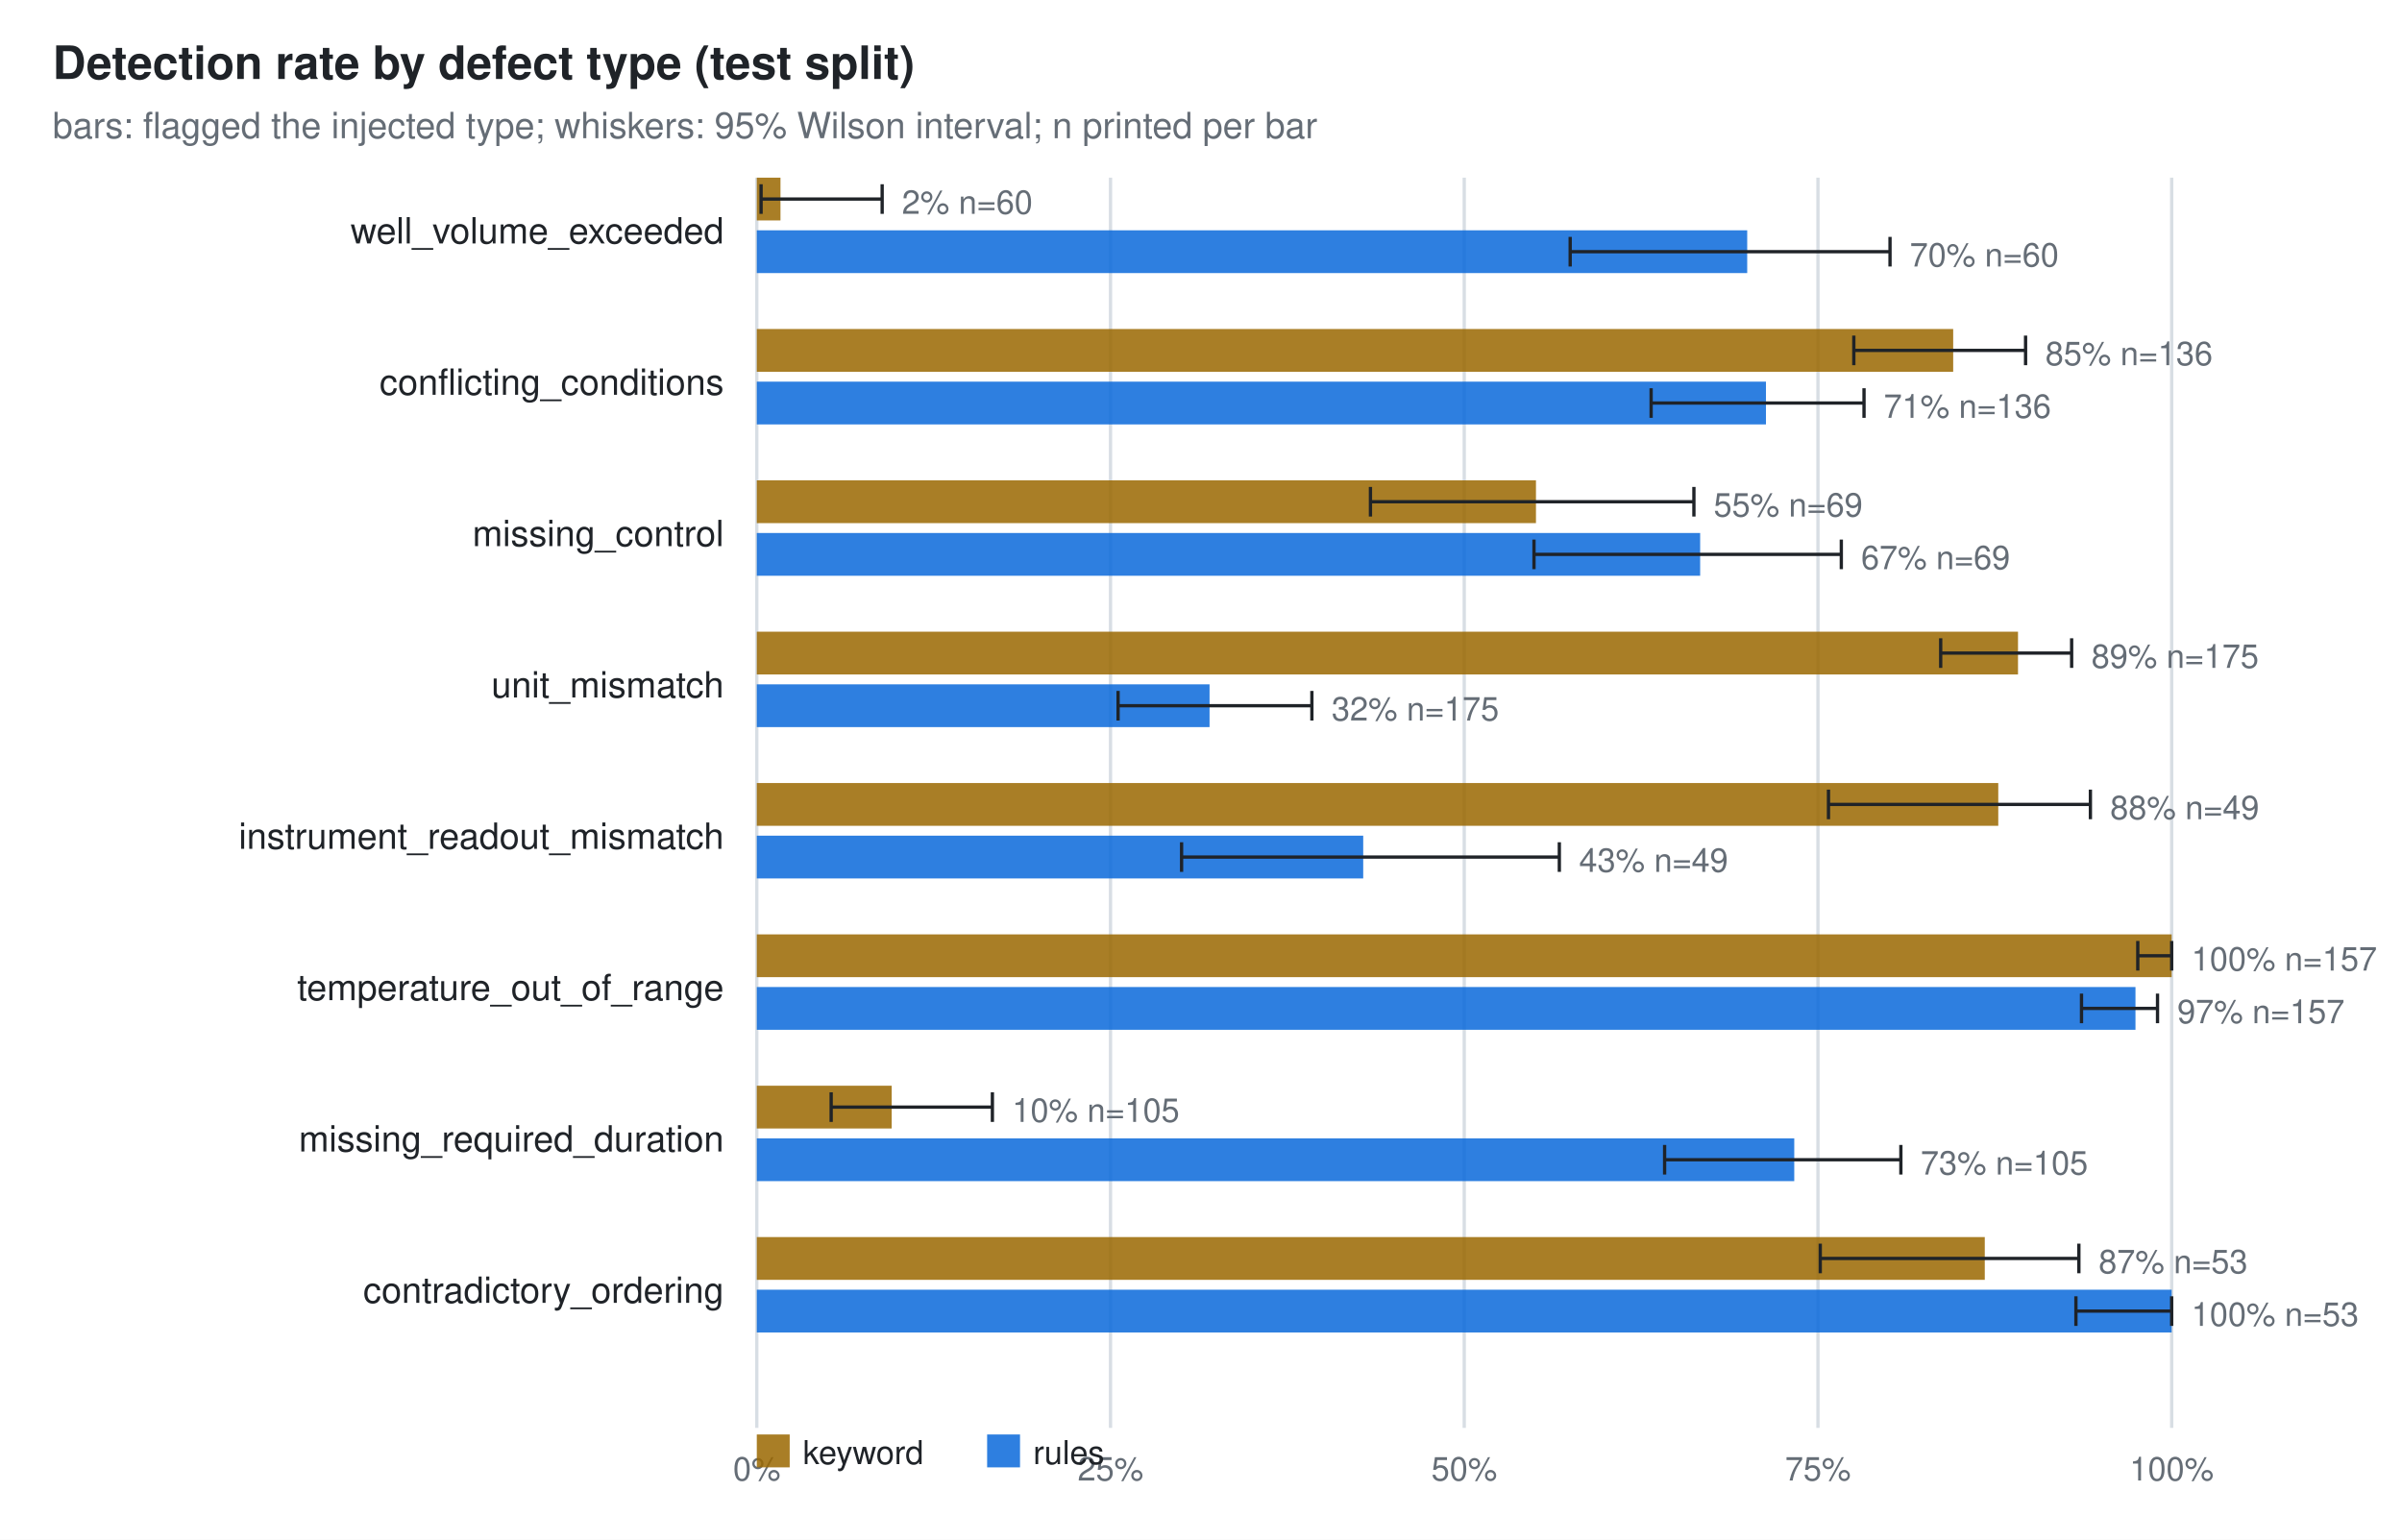
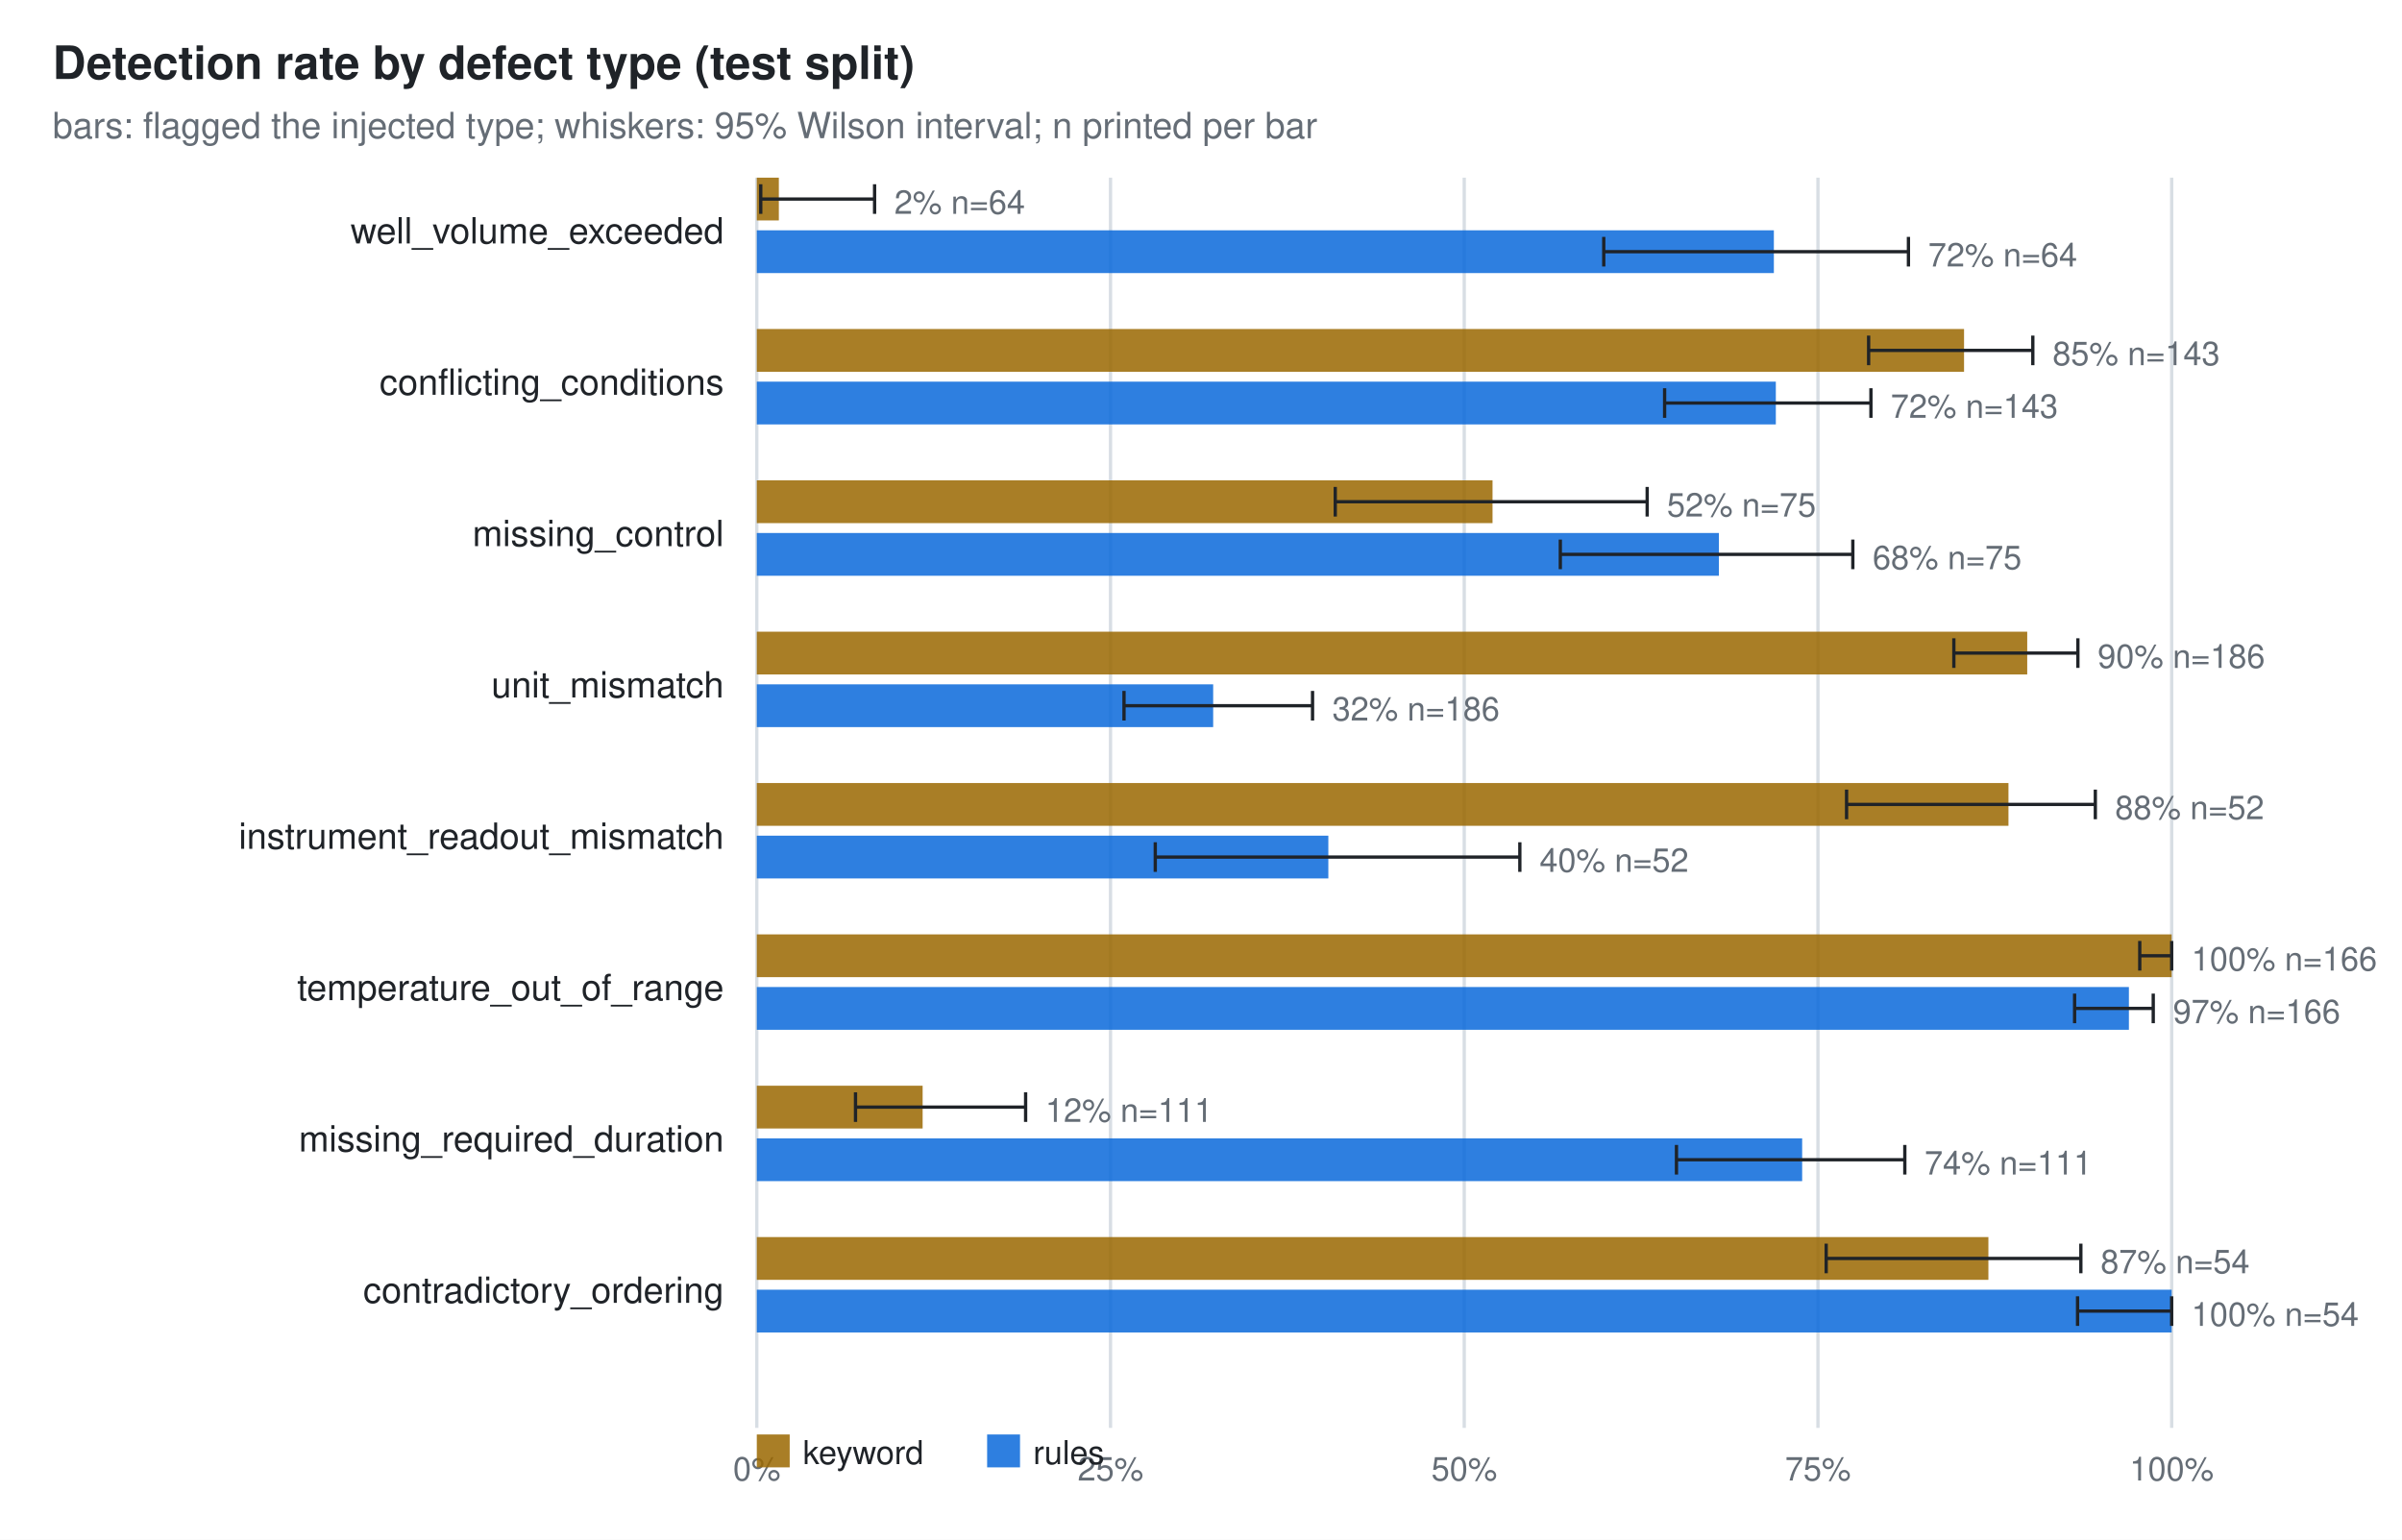
<svg xmlns="http://www.w3.org/2000/svg" width="730" height="468" viewBox="0 0 730 468" font-family="-apple-system,Segoe UI,Helvetica,Arial,sans-serif">
  <rect width="730" height="468" fill="#ffffff" />
  <text x="16" y="24" font-size="14" font-weight="600" fill="#1f2328">Detection rate by defect type (test split)</text>
  <text x="16" y="42" font-size="11" fill="#656d76">bars: flagged the injected type; whiskers: 95% Wilson interval; n printed per bar</text>
  <line x1="230.0" y1="54" x2="230.0" y2="434" stroke="#d8dee4" stroke-width="1" />
  <text x="230.0" y="450" font-size="10" fill="#656d76" text-anchor="middle">0%</text>
  <line x1="337.5" y1="54" x2="337.5" y2="434" stroke="#d8dee4" stroke-width="1" />
  <text x="337.5" y="450" font-size="10" fill="#656d76" text-anchor="middle">25%</text>
  <line x1="445.0" y1="54" x2="445.0" y2="434" stroke="#d8dee4" stroke-width="1" />
  <text x="445.0" y="450" font-size="10" fill="#656d76" text-anchor="middle">50%</text>
  <line x1="552.5" y1="54" x2="552.5" y2="434" stroke="#d8dee4" stroke-width="1" />
  <text x="552.5" y="450" font-size="10" fill="#656d76" text-anchor="middle">75%</text>
  <line x1="660.0" y1="54" x2="660.0" y2="434" stroke="#d8dee4" stroke-width="1" />
  <text x="660.0" y="450" font-size="10" fill="#656d76" text-anchor="middle">100%</text>
  <text x="220" y="74" font-size="11" fill="#1f2328" text-anchor="end">well_volume_exceeded</text>
-   <rect x="230" y="54" width="7.2" height="13" fill="#9a6700" opacity="0.85" />
-   <line x1="231.3" y1="60.5" x2="268.1" y2="60.5" stroke="#1f2328" stroke-width="1" />
-   <line x1="231.3" y1="56" x2="231.3" y2="65" stroke="#1f2328" stroke-width="1" />
-   <line x1="268.1" y1="56" x2="268.1" y2="65" stroke="#1f2328" stroke-width="1" />
-   <text x="274.1" y="65" font-size="10" fill="#656d76">2% n=60</text>
-   <rect x="230" y="70" width="301.0" height="13" fill="#0969da" opacity="0.85" />
-   <line x1="477.2" y1="76.5" x2="574.4" y2="76.5" stroke="#1f2328" stroke-width="1" />
-   <line x1="477.2" y1="72" x2="477.2" y2="81" stroke="#1f2328" stroke-width="1" />
-   <line x1="574.4" y1="72" x2="574.4" y2="81" stroke="#1f2328" stroke-width="1" />
-   <text x="580.4" y="81" font-size="10" fill="#656d76">70% n=60</text>
+   <rect x="230" y="54" width="6.7" height="13" fill="#9a6700" opacity="0.85" />
+   <line x1="231.2" y1="60.5" x2="265.8" y2="60.5" stroke="#1f2328" stroke-width="1" />
+   <line x1="231.2" y1="56" x2="231.2" y2="65" stroke="#1f2328" stroke-width="1" />
+   <line x1="265.8" y1="56" x2="265.8" y2="65" stroke="#1f2328" stroke-width="1" />
+   <text x="271.8" y="65" font-size="10" fill="#656d76">2% n=64</text>
+   <rect x="230" y="70" width="309.1" height="13" fill="#0969da" opacity="0.85" />
+   <line x1="487.4" y1="76.5" x2="580.0" y2="76.5" stroke="#1f2328" stroke-width="1" />
+   <line x1="487.4" y1="72" x2="487.4" y2="81" stroke="#1f2328" stroke-width="1" />
+   <line x1="580.0" y1="72" x2="580.0" y2="81" stroke="#1f2328" stroke-width="1" />
+   <text x="586.0" y="81" font-size="10" fill="#656d76">72% n=64</text>
  <text x="220" y="120" font-size="11" fill="#1f2328" text-anchor="end">conflicting_conditions</text>
-   <rect x="230" y="100" width="363.6" height="13" fill="#9a6700" opacity="0.85" />
-   <line x1="563.4" y1="106.5" x2="615.6" y2="106.5" stroke="#1f2328" stroke-width="1" />
-   <line x1="563.4" y1="102" x2="563.4" y2="111" stroke="#1f2328" stroke-width="1" />
-   <line x1="615.6" y1="102" x2="615.6" y2="111" stroke="#1f2328" stroke-width="1" />
-   <text x="621.6" y="111" font-size="10" fill="#656d76">85% n=136</text>
-   <rect x="230" y="116" width="306.7" height="13" fill="#0969da" opacity="0.85" />
-   <line x1="501.8" y1="122.5" x2="566.5" y2="122.5" stroke="#1f2328" stroke-width="1" />
-   <line x1="501.8" y1="118" x2="501.8" y2="127" stroke="#1f2328" stroke-width="1" />
-   <line x1="566.5" y1="118" x2="566.5" y2="127" stroke="#1f2328" stroke-width="1" />
-   <text x="572.5" y="127" font-size="10" fill="#656d76">71% n=136</text>
+   <rect x="230" y="100" width="366.9" height="13" fill="#9a6700" opacity="0.85" />
+   <line x1="567.9" y1="106.5" x2="617.8" y2="106.5" stroke="#1f2328" stroke-width="1" />
+   <line x1="567.9" y1="102" x2="567.9" y2="111" stroke="#1f2328" stroke-width="1" />
+   <line x1="617.8" y1="102" x2="617.8" y2="111" stroke="#1f2328" stroke-width="1" />
+   <text x="623.8" y="111" font-size="10" fill="#656d76">85% n=143</text>
+   <rect x="230" y="116" width="309.7" height="13" fill="#0969da" opacity="0.85" />
+   <line x1="505.9" y1="122.5" x2="568.6" y2="122.5" stroke="#1f2328" stroke-width="1" />
+   <line x1="505.9" y1="118" x2="505.9" y2="127" stroke="#1f2328" stroke-width="1" />
+   <line x1="568.6" y1="118" x2="568.6" y2="127" stroke="#1f2328" stroke-width="1" />
+   <text x="574.6" y="127" font-size="10" fill="#656d76">72% n=143</text>
  <text x="220" y="166" font-size="11" fill="#1f2328" text-anchor="end">missing_control</text>
-   <rect x="230" y="146" width="236.8" height="13" fill="#9a6700" opacity="0.85" />
-   <line x1="416.5" y1="152.5" x2="514.8" y2="152.5" stroke="#1f2328" stroke-width="1" />
-   <line x1="416.5" y1="148" x2="416.5" y2="157" stroke="#1f2328" stroke-width="1" />
-   <line x1="514.8" y1="148" x2="514.8" y2="157" stroke="#1f2328" stroke-width="1" />
-   <text x="520.8" y="157" font-size="10" fill="#656d76">55% n=69</text>
-   <rect x="230" y="162" width="286.7" height="13" fill="#0969da" opacity="0.85" />
-   <line x1="466.2" y1="168.5" x2="559.6" y2="168.5" stroke="#1f2328" stroke-width="1" />
-   <line x1="466.2" y1="164" x2="466.2" y2="173" stroke="#1f2328" stroke-width="1" />
-   <line x1="559.6" y1="164" x2="559.6" y2="173" stroke="#1f2328" stroke-width="1" />
-   <text x="565.6" y="173" font-size="10" fill="#656d76">67% n=69</text>
+   <rect x="230" y="146" width="223.6" height="13" fill="#9a6700" opacity="0.85" />
+   <line x1="405.8" y1="152.5" x2="500.6" y2="152.5" stroke="#1f2328" stroke-width="1" />
+   <line x1="405.8" y1="148" x2="405.8" y2="157" stroke="#1f2328" stroke-width="1" />
+   <line x1="500.6" y1="148" x2="500.6" y2="157" stroke="#1f2328" stroke-width="1" />
+   <text x="506.6" y="157" font-size="10" fill="#656d76">52% n=75</text>
+   <rect x="230" y="162" width="292.4" height="13" fill="#0969da" opacity="0.85" />
+   <line x1="474.2" y1="168.5" x2="563.1" y2="168.5" stroke="#1f2328" stroke-width="1" />
+   <line x1="474.2" y1="164" x2="474.2" y2="173" stroke="#1f2328" stroke-width="1" />
+   <line x1="563.1" y1="164" x2="563.1" y2="173" stroke="#1f2328" stroke-width="1" />
+   <text x="569.1" y="173" font-size="10" fill="#656d76">68% n=75</text>
  <text x="220" y="212" font-size="11" fill="#1f2328" text-anchor="end">unit_mismatch</text>
-   <rect x="230" y="192" width="383.3" height="13" fill="#9a6700" opacity="0.85" />
-   <line x1="589.8" y1="198.5" x2="629.6" y2="198.5" stroke="#1f2328" stroke-width="1" />
-   <line x1="589.8" y1="194" x2="589.8" y2="203" stroke="#1f2328" stroke-width="1" />
-   <line x1="629.6" y1="194" x2="629.6" y2="203" stroke="#1f2328" stroke-width="1" />
-   <text x="635.6" y="203" font-size="10" fill="#656d76">89% n=175</text>
-   <rect x="230" y="208" width="137.6" height="13" fill="#0969da" opacity="0.85" />
-   <line x1="339.8" y1="214.5" x2="398.7" y2="214.5" stroke="#1f2328" stroke-width="1" />
-   <line x1="339.8" y1="210" x2="339.8" y2="219" stroke="#1f2328" stroke-width="1" />
-   <line x1="398.7" y1="210" x2="398.7" y2="219" stroke="#1f2328" stroke-width="1" />
-   <text x="404.7" y="219" font-size="10" fill="#656d76">32% n=175</text>
+   <rect x="230" y="192" width="386.1" height="13" fill="#9a6700" opacity="0.85" />
+   <line x1="593.8" y1="198.5" x2="631.5" y2="198.5" stroke="#1f2328" stroke-width="1" />
+   <line x1="593.8" y1="194" x2="593.8" y2="203" stroke="#1f2328" stroke-width="1" />
+   <line x1="631.5" y1="194" x2="631.5" y2="203" stroke="#1f2328" stroke-width="1" />
+   <text x="637.5" y="203" font-size="10" fill="#656d76">90% n=186</text>
+   <rect x="230" y="208" width="138.7" height="13" fill="#0969da" opacity="0.85" />
+   <line x1="341.6" y1="214.5" x2="398.9" y2="214.5" stroke="#1f2328" stroke-width="1" />
+   <line x1="341.6" y1="210" x2="341.6" y2="219" stroke="#1f2328" stroke-width="1" />
+   <line x1="398.9" y1="210" x2="398.9" y2="219" stroke="#1f2328" stroke-width="1" />
+   <text x="404.9" y="219" font-size="10" fill="#656d76">32% n=186</text>
  <text x="220" y="258" font-size="11" fill="#1f2328" text-anchor="end">instrument_readout_mismatch</text>
-   <rect x="230" y="238" width="377.3" height="13" fill="#9a6700" opacity="0.85" />
-   <line x1="555.7" y1="244.5" x2="635.3" y2="244.5" stroke="#1f2328" stroke-width="1" />
-   <line x1="555.7" y1="240" x2="555.7" y2="249" stroke="#1f2328" stroke-width="1" />
-   <line x1="635.3" y1="240" x2="635.3" y2="249" stroke="#1f2328" stroke-width="1" />
-   <text x="641.3" y="249" font-size="10" fill="#656d76">88% n=49</text>
-   <rect x="230" y="254" width="184.3" height="13" fill="#0969da" opacity="0.85" />
-   <line x1="359.1" y1="260.5" x2="473.9" y2="260.5" stroke="#1f2328" stroke-width="1" />
-   <line x1="359.1" y1="256" x2="359.1" y2="265" stroke="#1f2328" stroke-width="1" />
-   <line x1="473.9" y1="256" x2="473.9" y2="265" stroke="#1f2328" stroke-width="1" />
-   <text x="479.9" y="265" font-size="10" fill="#656d76">43% n=49</text>
+   <rect x="230" y="238" width="380.4" height="13" fill="#9a6700" opacity="0.85" />
+   <line x1="561.2" y1="244.5" x2="636.8" y2="244.5" stroke="#1f2328" stroke-width="1" />
+   <line x1="561.2" y1="240" x2="561.2" y2="249" stroke="#1f2328" stroke-width="1" />
+   <line x1="636.8" y1="240" x2="636.8" y2="249" stroke="#1f2328" stroke-width="1" />
+   <text x="642.8" y="249" font-size="10" fill="#656d76">88% n=52</text>
+   <rect x="230" y="254" width="173.7" height="13" fill="#0969da" opacity="0.85" />
+   <line x1="351.1" y1="260.5" x2="461.9" y2="260.5" stroke="#1f2328" stroke-width="1" />
+   <line x1="351.1" y1="256" x2="351.1" y2="265" stroke="#1f2328" stroke-width="1" />
+   <line x1="461.9" y1="256" x2="461.9" y2="265" stroke="#1f2328" stroke-width="1" />
+   <text x="467.9" y="265" font-size="10" fill="#656d76">40% n=52</text>
  <text x="220" y="304" font-size="11" fill="#1f2328" text-anchor="end">temperature_out_of_range</text>
  <rect x="230" y="284" width="430.0" height="13" fill="#9a6700" opacity="0.85" />
-   <line x1="649.7" y1="290.5" x2="660.0" y2="290.5" stroke="#1f2328" stroke-width="1" />
-   <line x1="649.7" y1="286" x2="649.7" y2="295" stroke="#1f2328" stroke-width="1" />
+   <line x1="650.3" y1="290.5" x2="660.0" y2="290.5" stroke="#1f2328" stroke-width="1" />
+   <line x1="650.3" y1="286" x2="650.3" y2="295" stroke="#1f2328" stroke-width="1" />
  <line x1="660.0" y1="286" x2="660.0" y2="295" stroke="#1f2328" stroke-width="1" />
-   <text x="666.0" y="295" font-size="10" fill="#656d76">100% n=157</text>
-   <rect x="230" y="300" width="419.0" height="13" fill="#0969da" opacity="0.85" />
-   <line x1="632.6" y1="306.5" x2="655.7" y2="306.5" stroke="#1f2328" stroke-width="1" />
-   <line x1="632.6" y1="302" x2="632.6" y2="311" stroke="#1f2328" stroke-width="1" />
-   <line x1="655.7" y1="302" x2="655.7" y2="311" stroke="#1f2328" stroke-width="1" />
-   <text x="661.7" y="311" font-size="10" fill="#656d76">97% n=157</text>
+   <text x="666.0" y="295" font-size="10" fill="#656d76">100% n=166</text>
+   <rect x="230" y="300" width="417.0" height="13" fill="#0969da" opacity="0.85" />
+   <line x1="630.5" y1="306.5" x2="654.4" y2="306.5" stroke="#1f2328" stroke-width="1" />
+   <line x1="630.5" y1="302" x2="630.5" y2="311" stroke="#1f2328" stroke-width="1" />
+   <line x1="654.4" y1="302" x2="654.4" y2="311" stroke="#1f2328" stroke-width="1" />
+   <text x="660.4" y="311" font-size="10" fill="#656d76">97% n=166</text>
  <text x="220" y="350" font-size="11" fill="#1f2328" text-anchor="end">missing_required_duration</text>
-   <rect x="230" y="330" width="41.0" height="13" fill="#9a6700" opacity="0.85" />
-   <line x1="252.6" y1="336.5" x2="301.6" y2="336.5" stroke="#1f2328" stroke-width="1" />
-   <line x1="252.6" y1="332" x2="252.6" y2="341" stroke="#1f2328" stroke-width="1" />
-   <line x1="301.6" y1="332" x2="301.6" y2="341" stroke="#1f2328" stroke-width="1" />
-   <text x="307.6" y="341" font-size="10" fill="#656d76">10% n=105</text>
-   <rect x="230" y="346" width="315.3" height="13" fill="#0969da" opacity="0.85" />
-   <line x1="505.9" y1="352.5" x2="577.7" y2="352.5" stroke="#1f2328" stroke-width="1" />
-   <line x1="505.9" y1="348" x2="505.9" y2="357" stroke="#1f2328" stroke-width="1" />
-   <line x1="577.7" y1="348" x2="577.7" y2="357" stroke="#1f2328" stroke-width="1" />
-   <text x="583.7" y="357" font-size="10" fill="#656d76">73% n=105</text>
+   <rect x="230" y="330" width="50.4" height="13" fill="#9a6700" opacity="0.85" />
+   <line x1="260.0" y1="336.5" x2="311.7" y2="336.5" stroke="#1f2328" stroke-width="1" />
+   <line x1="260.0" y1="332" x2="260.0" y2="341" stroke="#1f2328" stroke-width="1" />
+   <line x1="311.7" y1="332" x2="311.7" y2="341" stroke="#1f2328" stroke-width="1" />
+   <text x="317.7" y="341" font-size="10" fill="#656d76">12% n=111</text>
+   <rect x="230" y="346" width="317.7" height="13" fill="#0969da" opacity="0.85" />
+   <line x1="509.5" y1="352.5" x2="578.9" y2="352.5" stroke="#1f2328" stroke-width="1" />
+   <line x1="509.5" y1="348" x2="509.5" y2="357" stroke="#1f2328" stroke-width="1" />
+   <line x1="578.9" y1="348" x2="578.9" y2="357" stroke="#1f2328" stroke-width="1" />
+   <text x="584.9" y="357" font-size="10" fill="#656d76">74% n=111</text>
  <text x="220" y="396" font-size="11" fill="#1f2328" text-anchor="end">contradictory_ordering</text>
-   <rect x="230" y="376" width="373.2" height="13" fill="#9a6700" opacity="0.85" />
-   <line x1="553.2" y1="382.5" x2="631.8" y2="382.5" stroke="#1f2328" stroke-width="1" />
-   <line x1="553.2" y1="378" x2="553.2" y2="387" stroke="#1f2328" stroke-width="1" />
-   <line x1="631.8" y1="378" x2="631.8" y2="387" stroke="#1f2328" stroke-width="1" />
-   <text x="637.8" y="387" font-size="10" fill="#656d76">87% n=53</text>
+   <rect x="230" y="376" width="374.3" height="13" fill="#9a6700" opacity="0.85" />
+   <line x1="555.0" y1="382.5" x2="632.4" y2="382.5" stroke="#1f2328" stroke-width="1" />
+   <line x1="555.0" y1="378" x2="555.0" y2="387" stroke="#1f2328" stroke-width="1" />
+   <line x1="632.4" y1="378" x2="632.4" y2="387" stroke="#1f2328" stroke-width="1" />
+   <text x="638.4" y="387" font-size="10" fill="#656d76">87% n=54</text>
  <rect x="230" y="392" width="430.0" height="13" fill="#0969da" opacity="0.85" />
-   <line x1="630.9" y1="398.5" x2="660.0" y2="398.5" stroke="#1f2328" stroke-width="1" />
-   <line x1="630.9" y1="394" x2="630.9" y2="403" stroke="#1f2328" stroke-width="1" />
+   <line x1="631.4" y1="398.5" x2="660.0" y2="398.5" stroke="#1f2328" stroke-width="1" />
+   <line x1="631.4" y1="394" x2="631.4" y2="403" stroke="#1f2328" stroke-width="1" />
  <line x1="660.0" y1="394" x2="660.0" y2="403" stroke="#1f2328" stroke-width="1" />
-   <text x="666.0" y="403" font-size="10" fill="#656d76">100% n=53</text>
+   <text x="666.0" y="403" font-size="10" fill="#656d76">100% n=54</text>
  <rect x="230" y="436" width="10" height="10" fill="#9a6700" opacity="0.85" />
  <text x="244" y="445" font-size="10" fill="#1f2328">keyword</text>
  <rect x="300" y="436" width="10" height="10" fill="#0969da" opacity="0.85" />
  <text x="314" y="445" font-size="10" fill="#1f2328">rules</text>
</svg>
